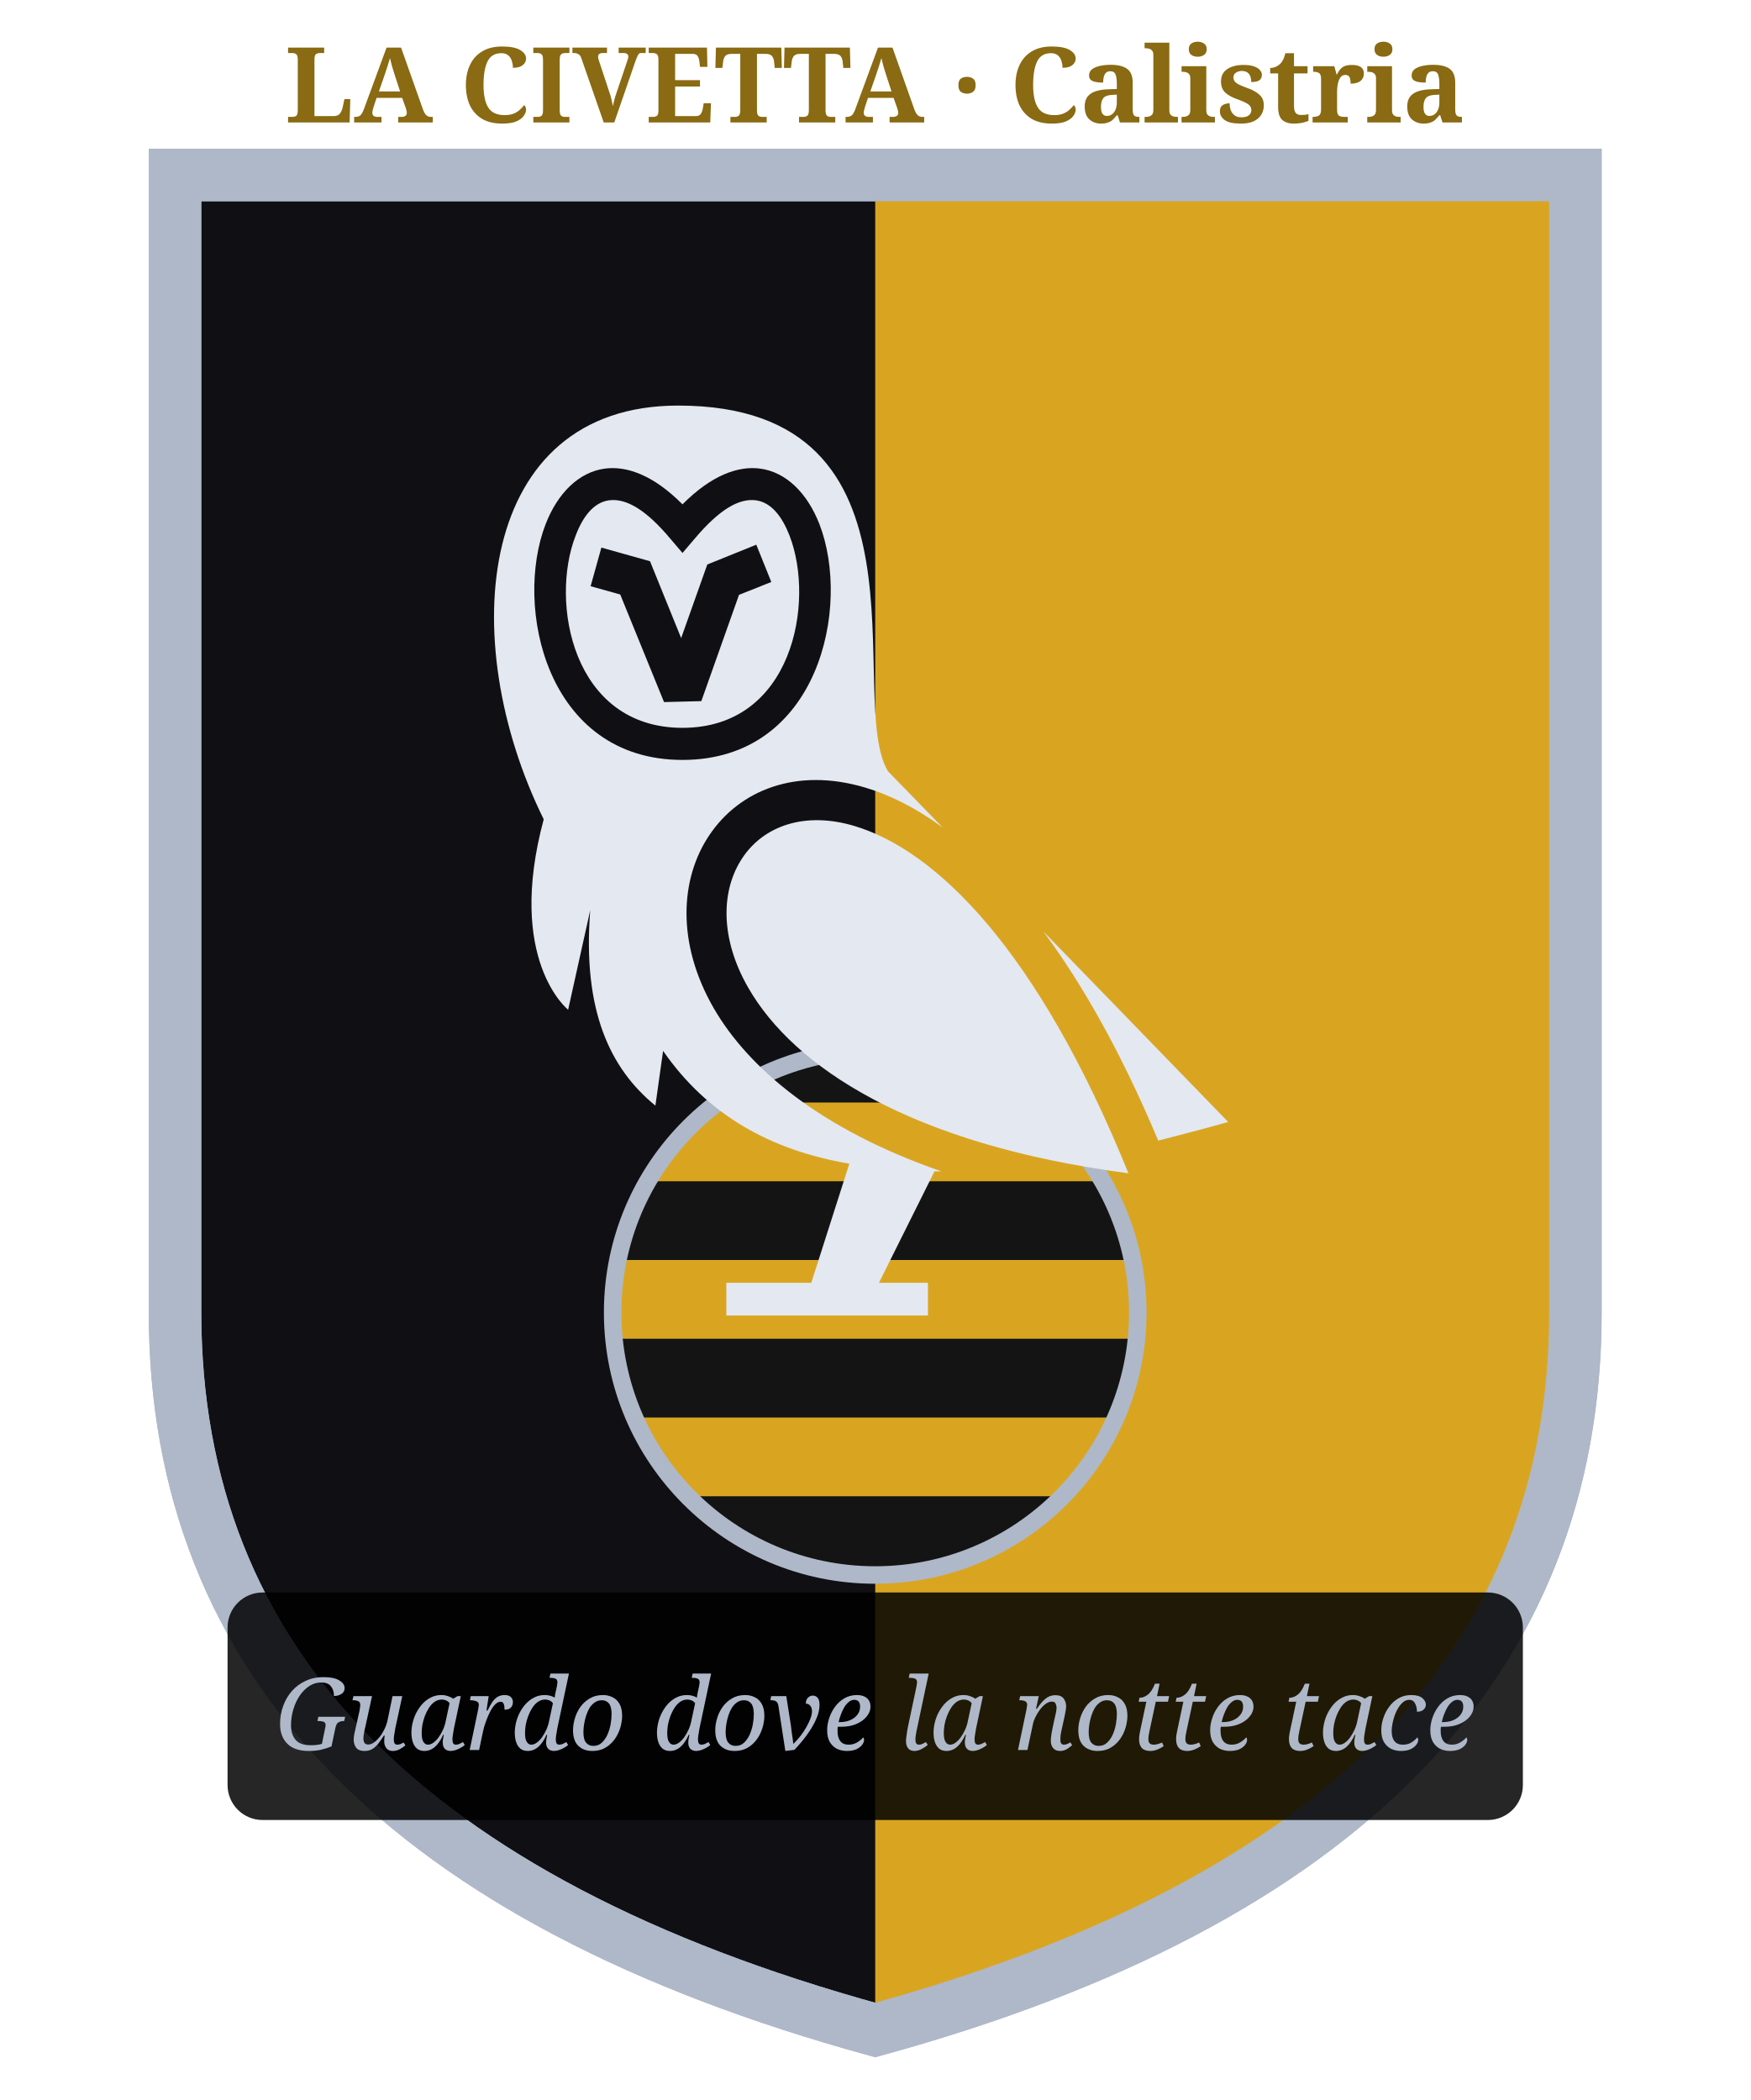
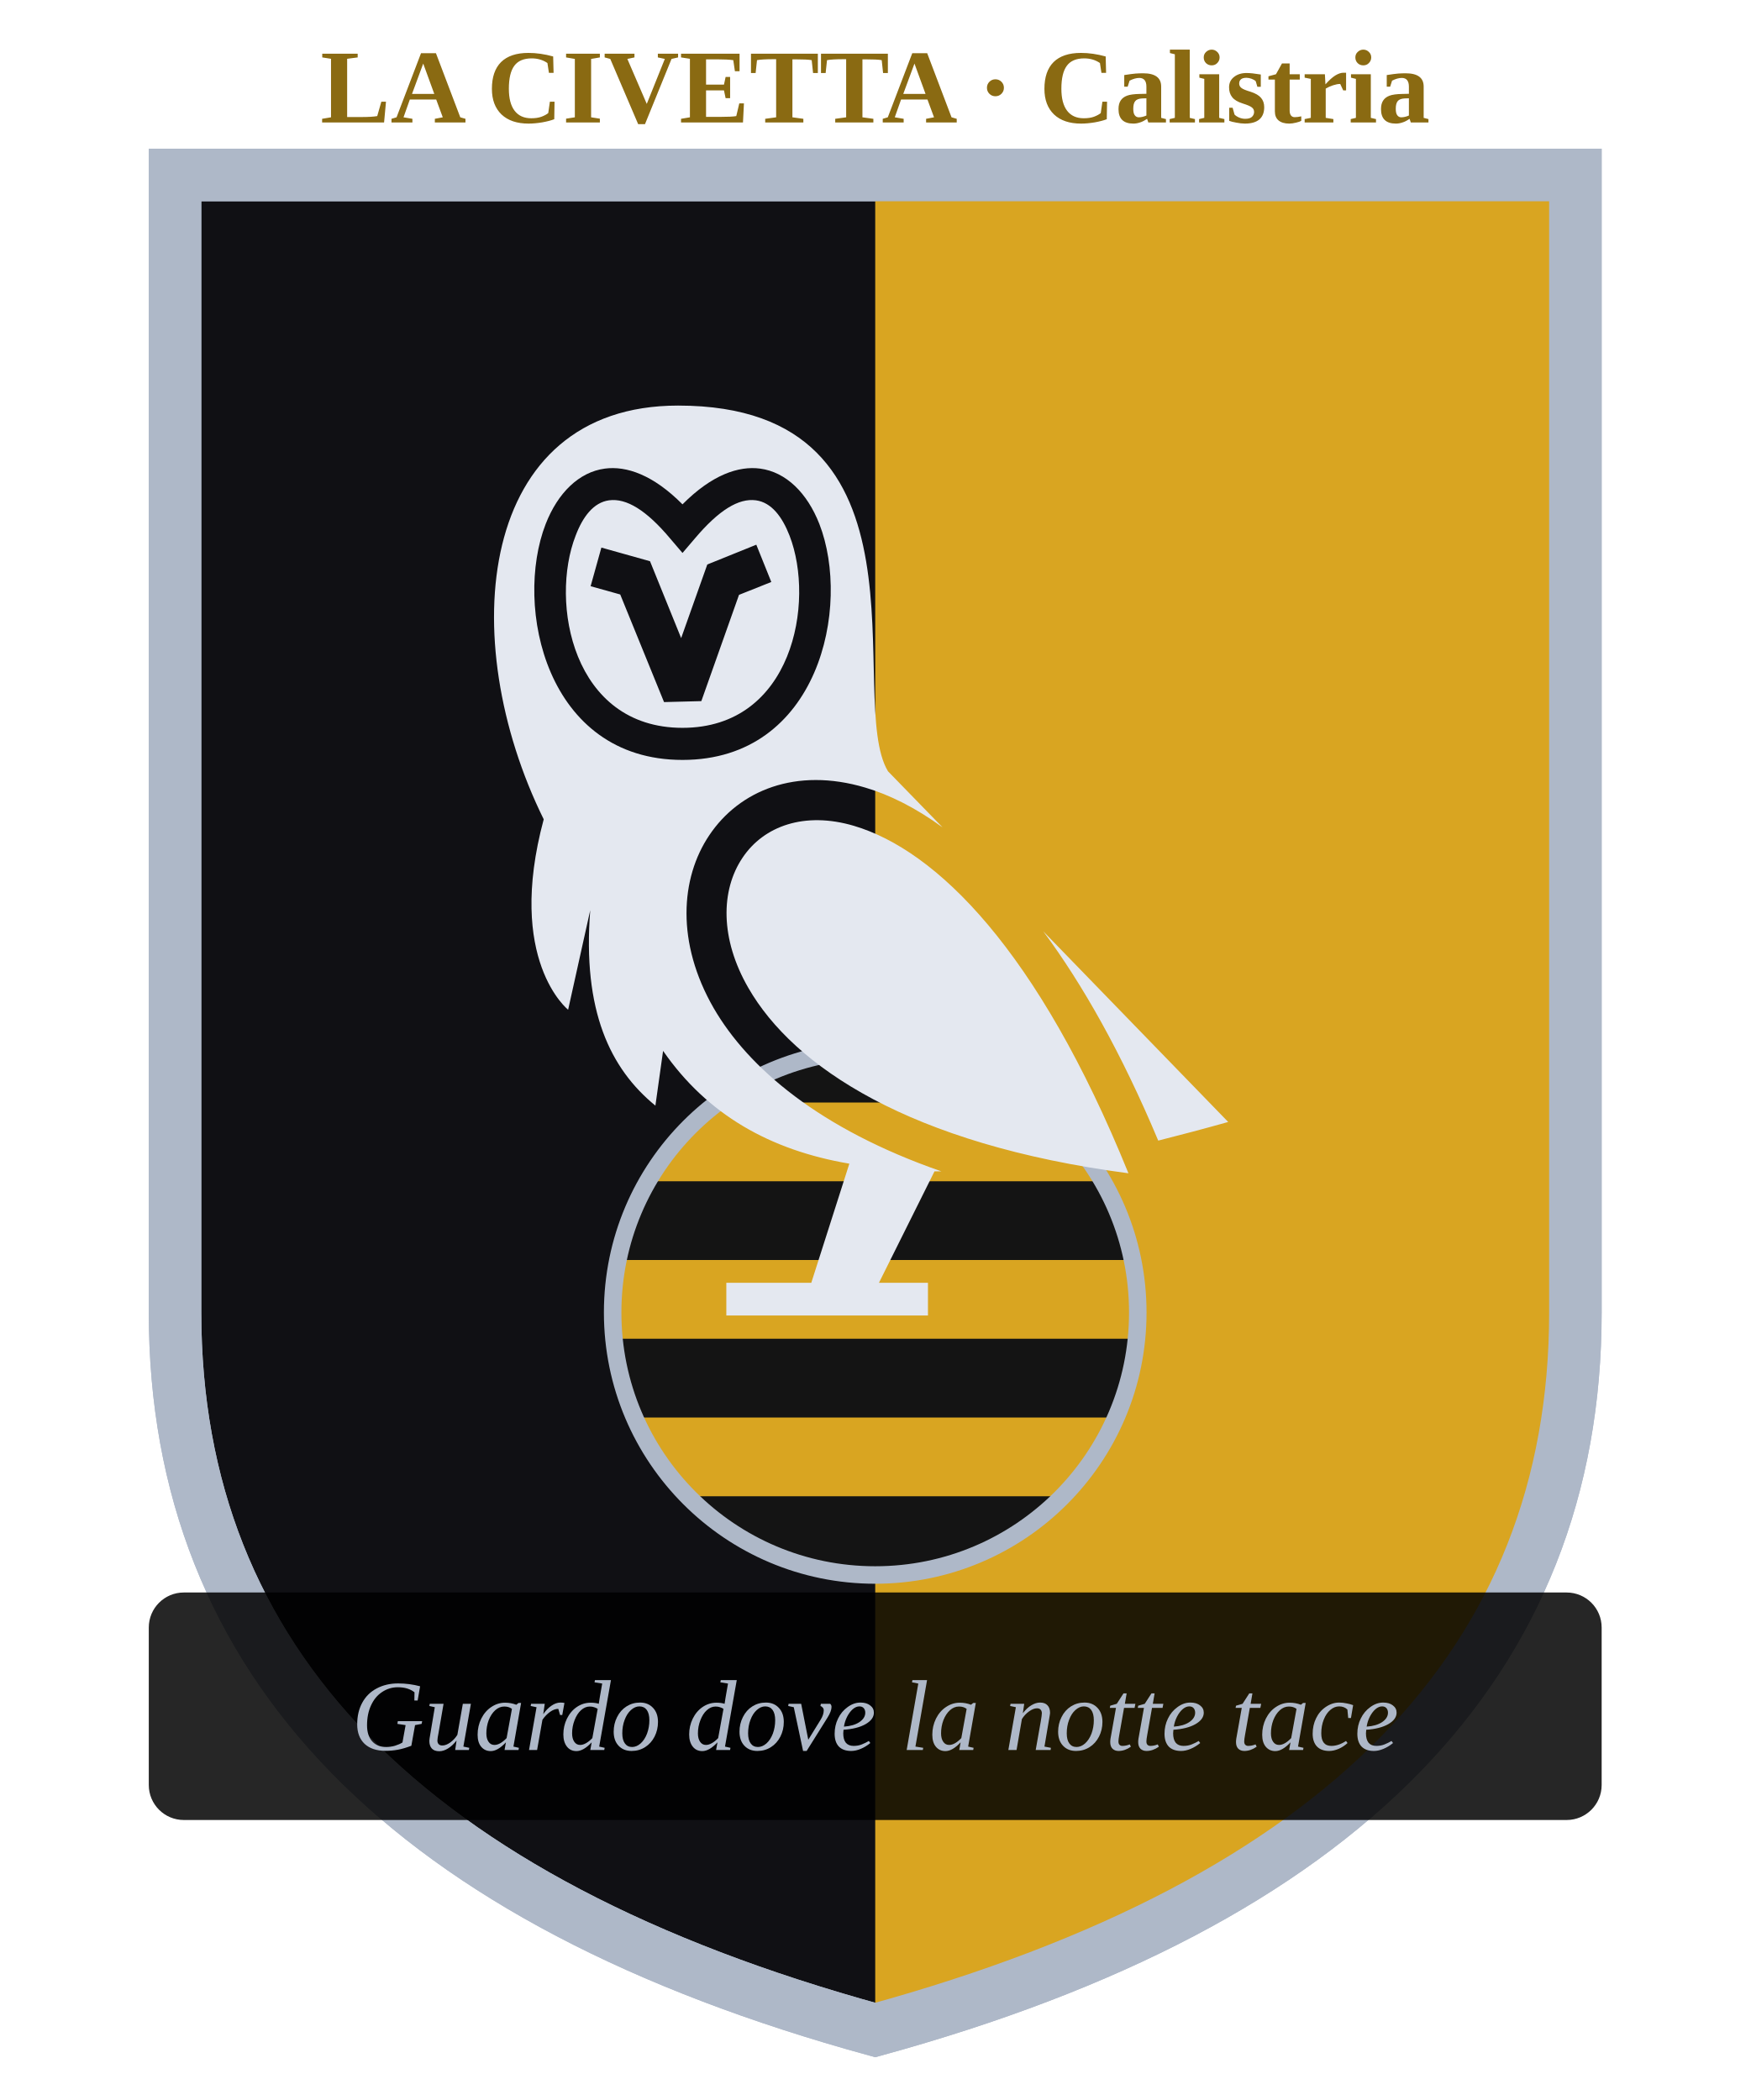
<svg xmlns="http://www.w3.org/2000/svg" viewBox="0 0 200 240" width="200" height="240" role="img" aria-label="Stemma della Civetta — The Whispering Shadows (Calistria)">
  <defs>
    <clipPath id="gc6">
      <path d="M20 20 H180 V150 Q180 210 100 232 Q20 210 20 150 Z" />
    </clipPath>
    <clipPath id="gc6-vespa">
      <circle cx="100" cy="150" r="30" />
    </clipPath>
  </defs>
  <path d="M20 20 H180 V150 Q180 210 100 232 Q20 210 20 150 Z" fill="#101014" stroke="#aeb8c8" stroke-width="6" />
  <g clip-path="url(#gc6)">
    <path d="M100 20 H180 V150 Q180 210 100 232 Z" fill="#d9a521" />
    <circle cx="100" cy="150" r="30" fill="#141414" />
    <g clip-path="url(#gc6-vespa)" fill="#d9a521">
      <rect x="70" y="126" width="60" height="9" />
      <rect x="70" y="144" width="60" height="9" />
      <rect x="70" y="162" width="60" height="9" />
    </g>
    <circle cx="100" cy="150" r="30" fill="none" stroke="#aeb8c8" stroke-width="2" />
    <g fill="#e4e8f0">
      <g transform="translate(42.16 41.19) scale(0.21962)">
        <path d="M297.8 422h-3.6l-28.9 58h25.5v17H185.9v-17h44.2l19.8-62c-41.2-7-73.9-25.5-96.9-58.7l-4 28.5c-23.5-19.2-38-49.3-33.9-101.7l-11.5 51.8s-32.45-25.7-12.7-99.1C44.59 145 56.22 23.5 160.8 23.5c137.9 0 86.6 152.8 109.2 190.3l28.4 29.2c-14.1-10.3-27.7-17-40.2-20.7-36.2-10.8-65.6 1.6-81.1 24.7-15.2 22.5-17.3 56.1 2.2 90 18 31.1 55.1 63 118.5 85zm97.3 1c-113.9-15-174.2-55.6-197.7-96.4-14.8-25.6-14.5-50.9-3-67.9 11-16.4 32.2-24.1 57.9-16.5 42.8 12.7 95.7 64.5 142.8 180.8zm-44.3-125.9 96.2 99.2c-12.4 3.5-24.6 6.7-36.4 9.7-19.2-45.8-39.5-81.5-59.8-108.9zM163.1 74.9c-15.3-15.4-29.2-20.1-40.4-18.6-13.5 1.8-24.49 12.7-30.77 28.8-16.69 42.9.21 122.8 71.17 122.8 71 0 87.9-79.9 71.2-122.8-6.3-16.1-17.3-27-30.8-28.8-11.2-1.5-25.1 3.2-40.4 18.6zm-6.4 17.8 6.4 7.5 6.4-7.5c12.5-14.8 22.8-21.1 31.8-19.9 8.1 1.1 13.7 8.6 17.5 18.4 13.4 34.6 1.6 100-55.7 100-57.3 0-69.1-65.4-55.6-100 3.7-9.8 9.3-17.3 17.4-18.4 9-1.2 19.4 5.1 31.8 19.9zm-41.4 24.8 15.4 4.3 22.8 56 19.4-.5 19.6-55.3 16.8-6.7-7.8-19.4-25.5 10.3-13.6 38.3-16.2-40-25.3-7.1z" />
      </g>
    </g>
  </g>
  <path d="M20 20 H180 V150 Q180 210 100 232 Q20 210 20 150 Z" fill="none" stroke="#aeb8c8" stroke-width="6" />
-   <rect x="26" y="182" width="148" height="26" rx="4" fill="#000" opacity="0.85" />
-   <text x="100" y="200" font-family="Georgia,serif" font-size="11.5" fill="#aeb8c8" text-anchor="middle" font-style="italic">Guardo dove la notte tace</text>
-   <text x="100" y="14" font-family="Georgia,serif" font-size="12" fill="#8a6a12" text-anchor="middle" font-weight="bold">LA CIVETTA · Calistria</text>
+   <rect x="17" y="182" width="166" height="26" rx="4" fill="#000" opacity="0.85" />
+   <text x="100" y="200" font-family="Georgia,&quot;Liberation Serif&quot;,&quot;DejaVu Serif&quot;,serif" font-size="11.5" fill="#aeb8c8" text-anchor="middle" font-style="italic" textLength="119.7" lengthAdjust="spacingAndGlyphs">Guardo dove la notte tace</text>
+   <text x="100" y="14" font-family="Georgia,&quot;Liberation Serif&quot;,&quot;DejaVu Serif&quot;,serif" font-size="12" fill="#8a6a12" text-anchor="middle" font-weight="bold" textLength="127.0" lengthAdjust="spacingAndGlyphs">LA CIVETTA · Calistria</text>
</svg>
